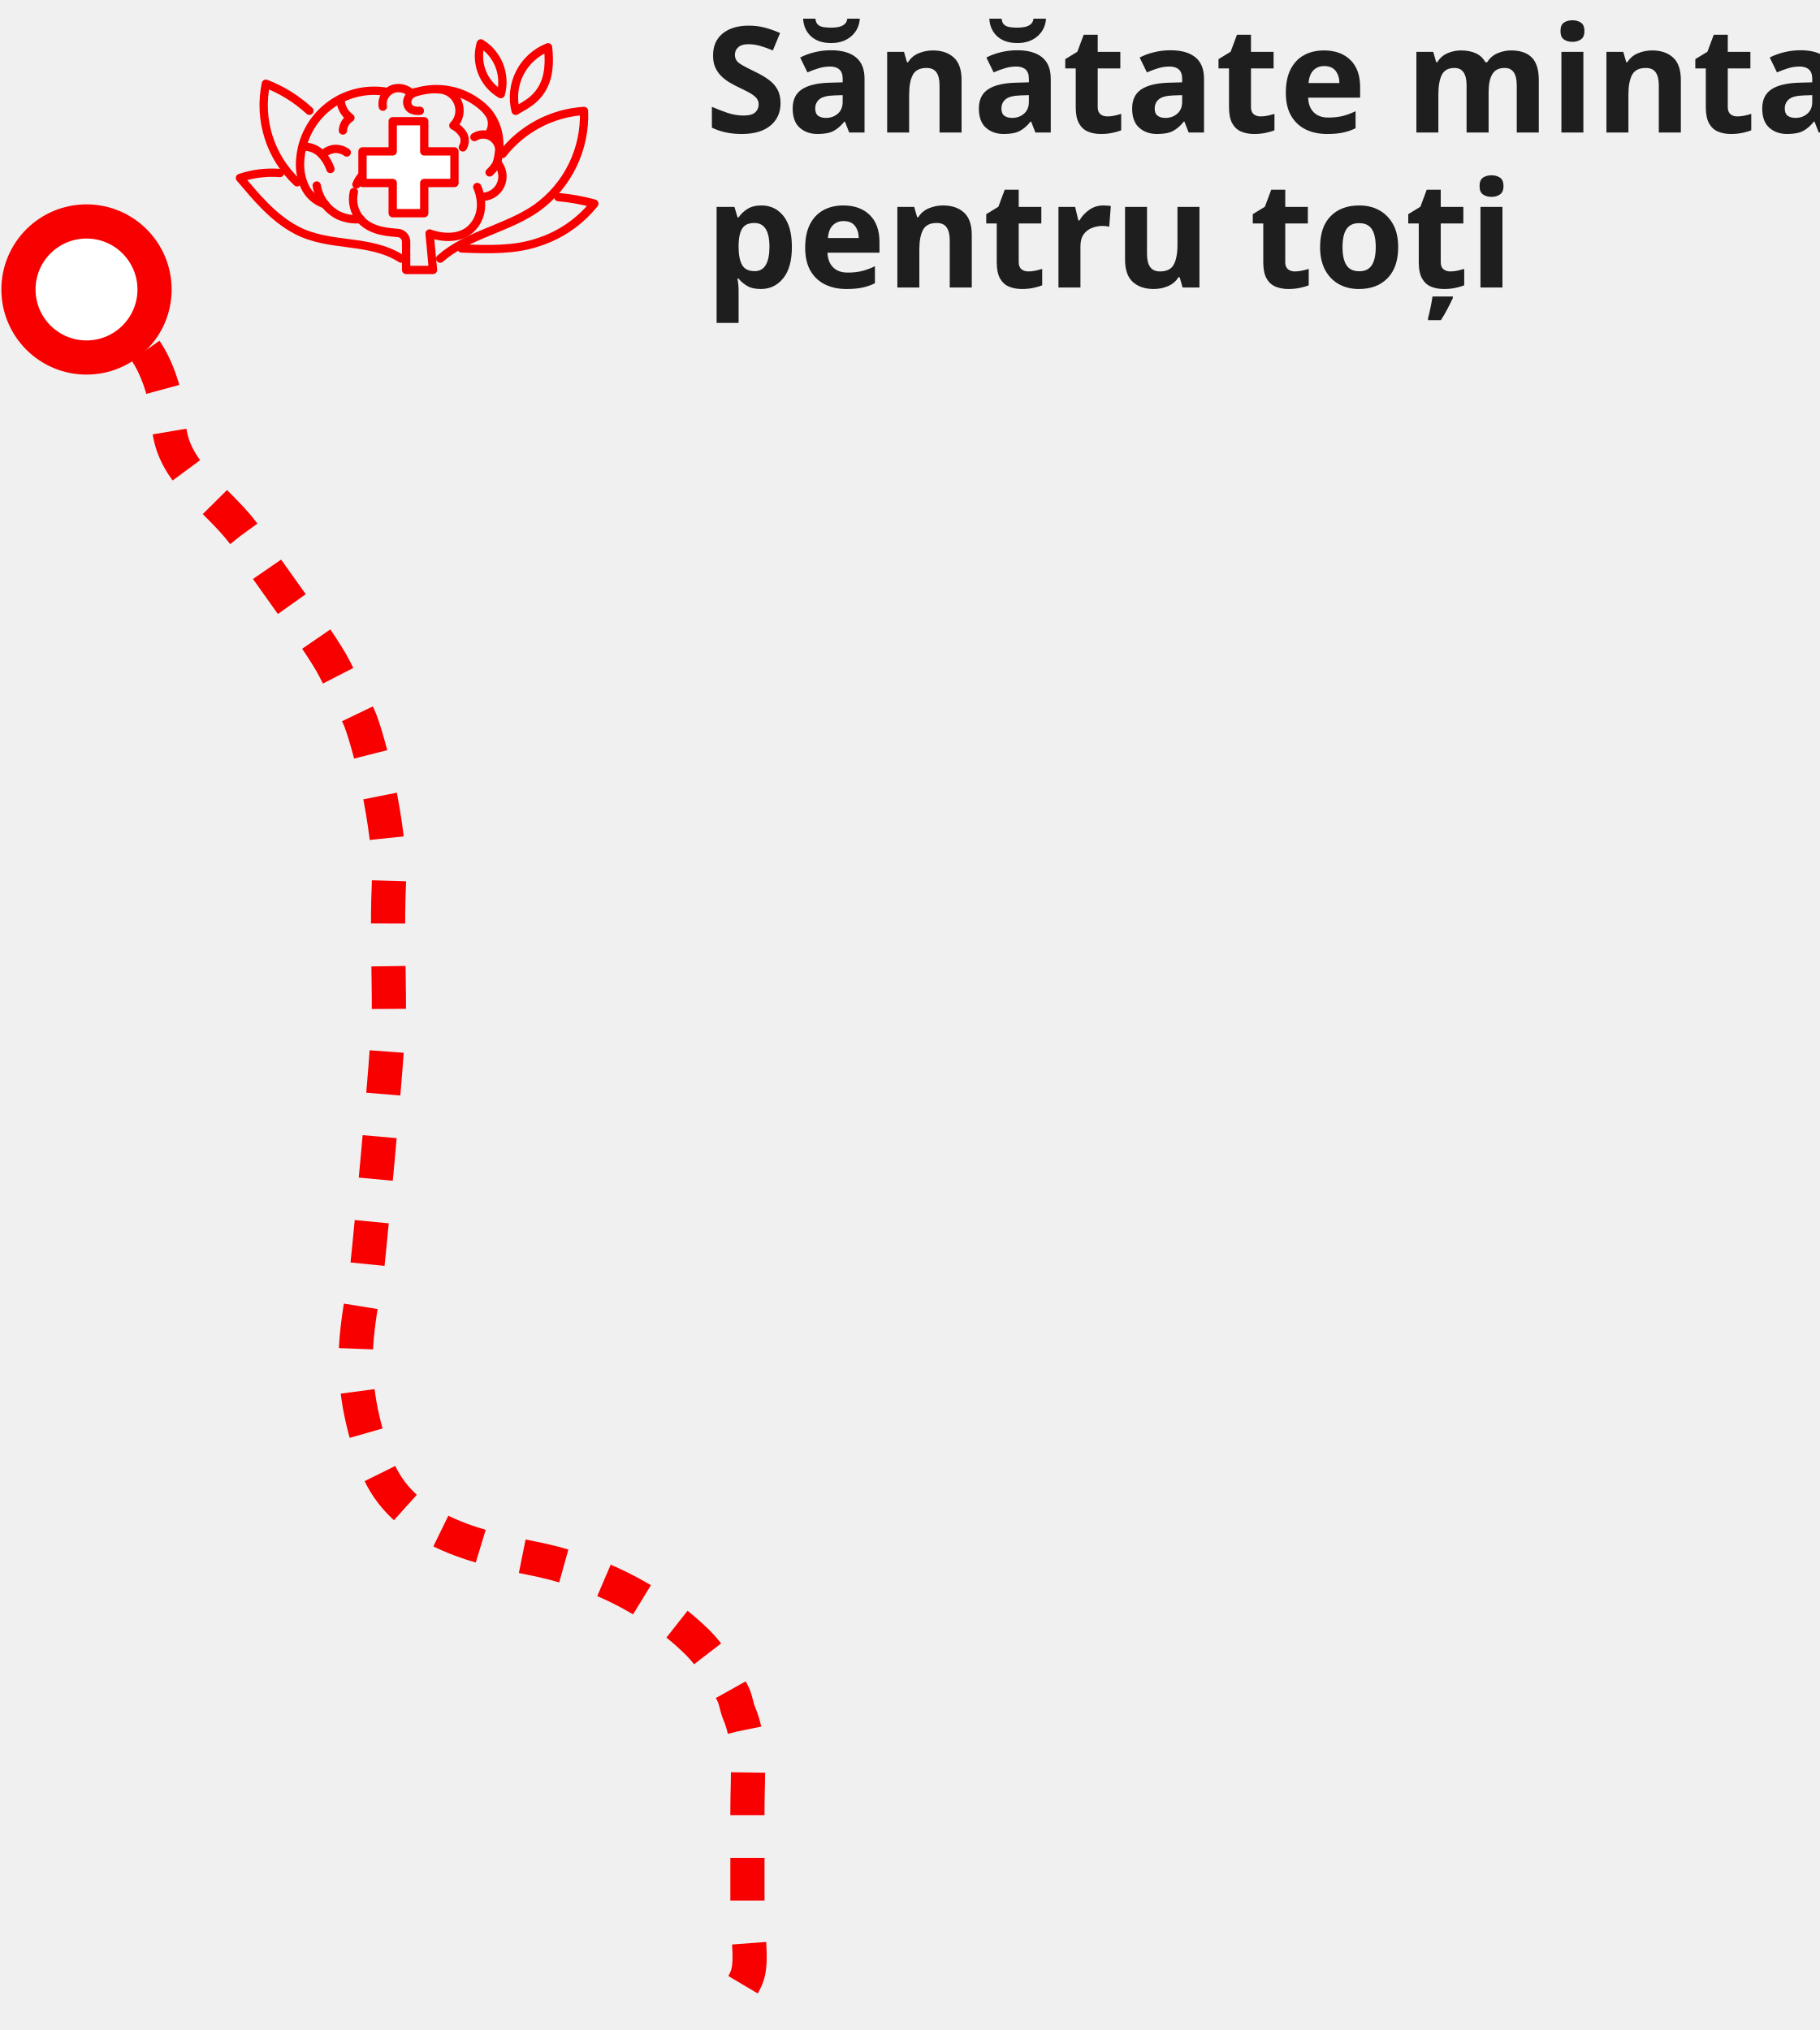
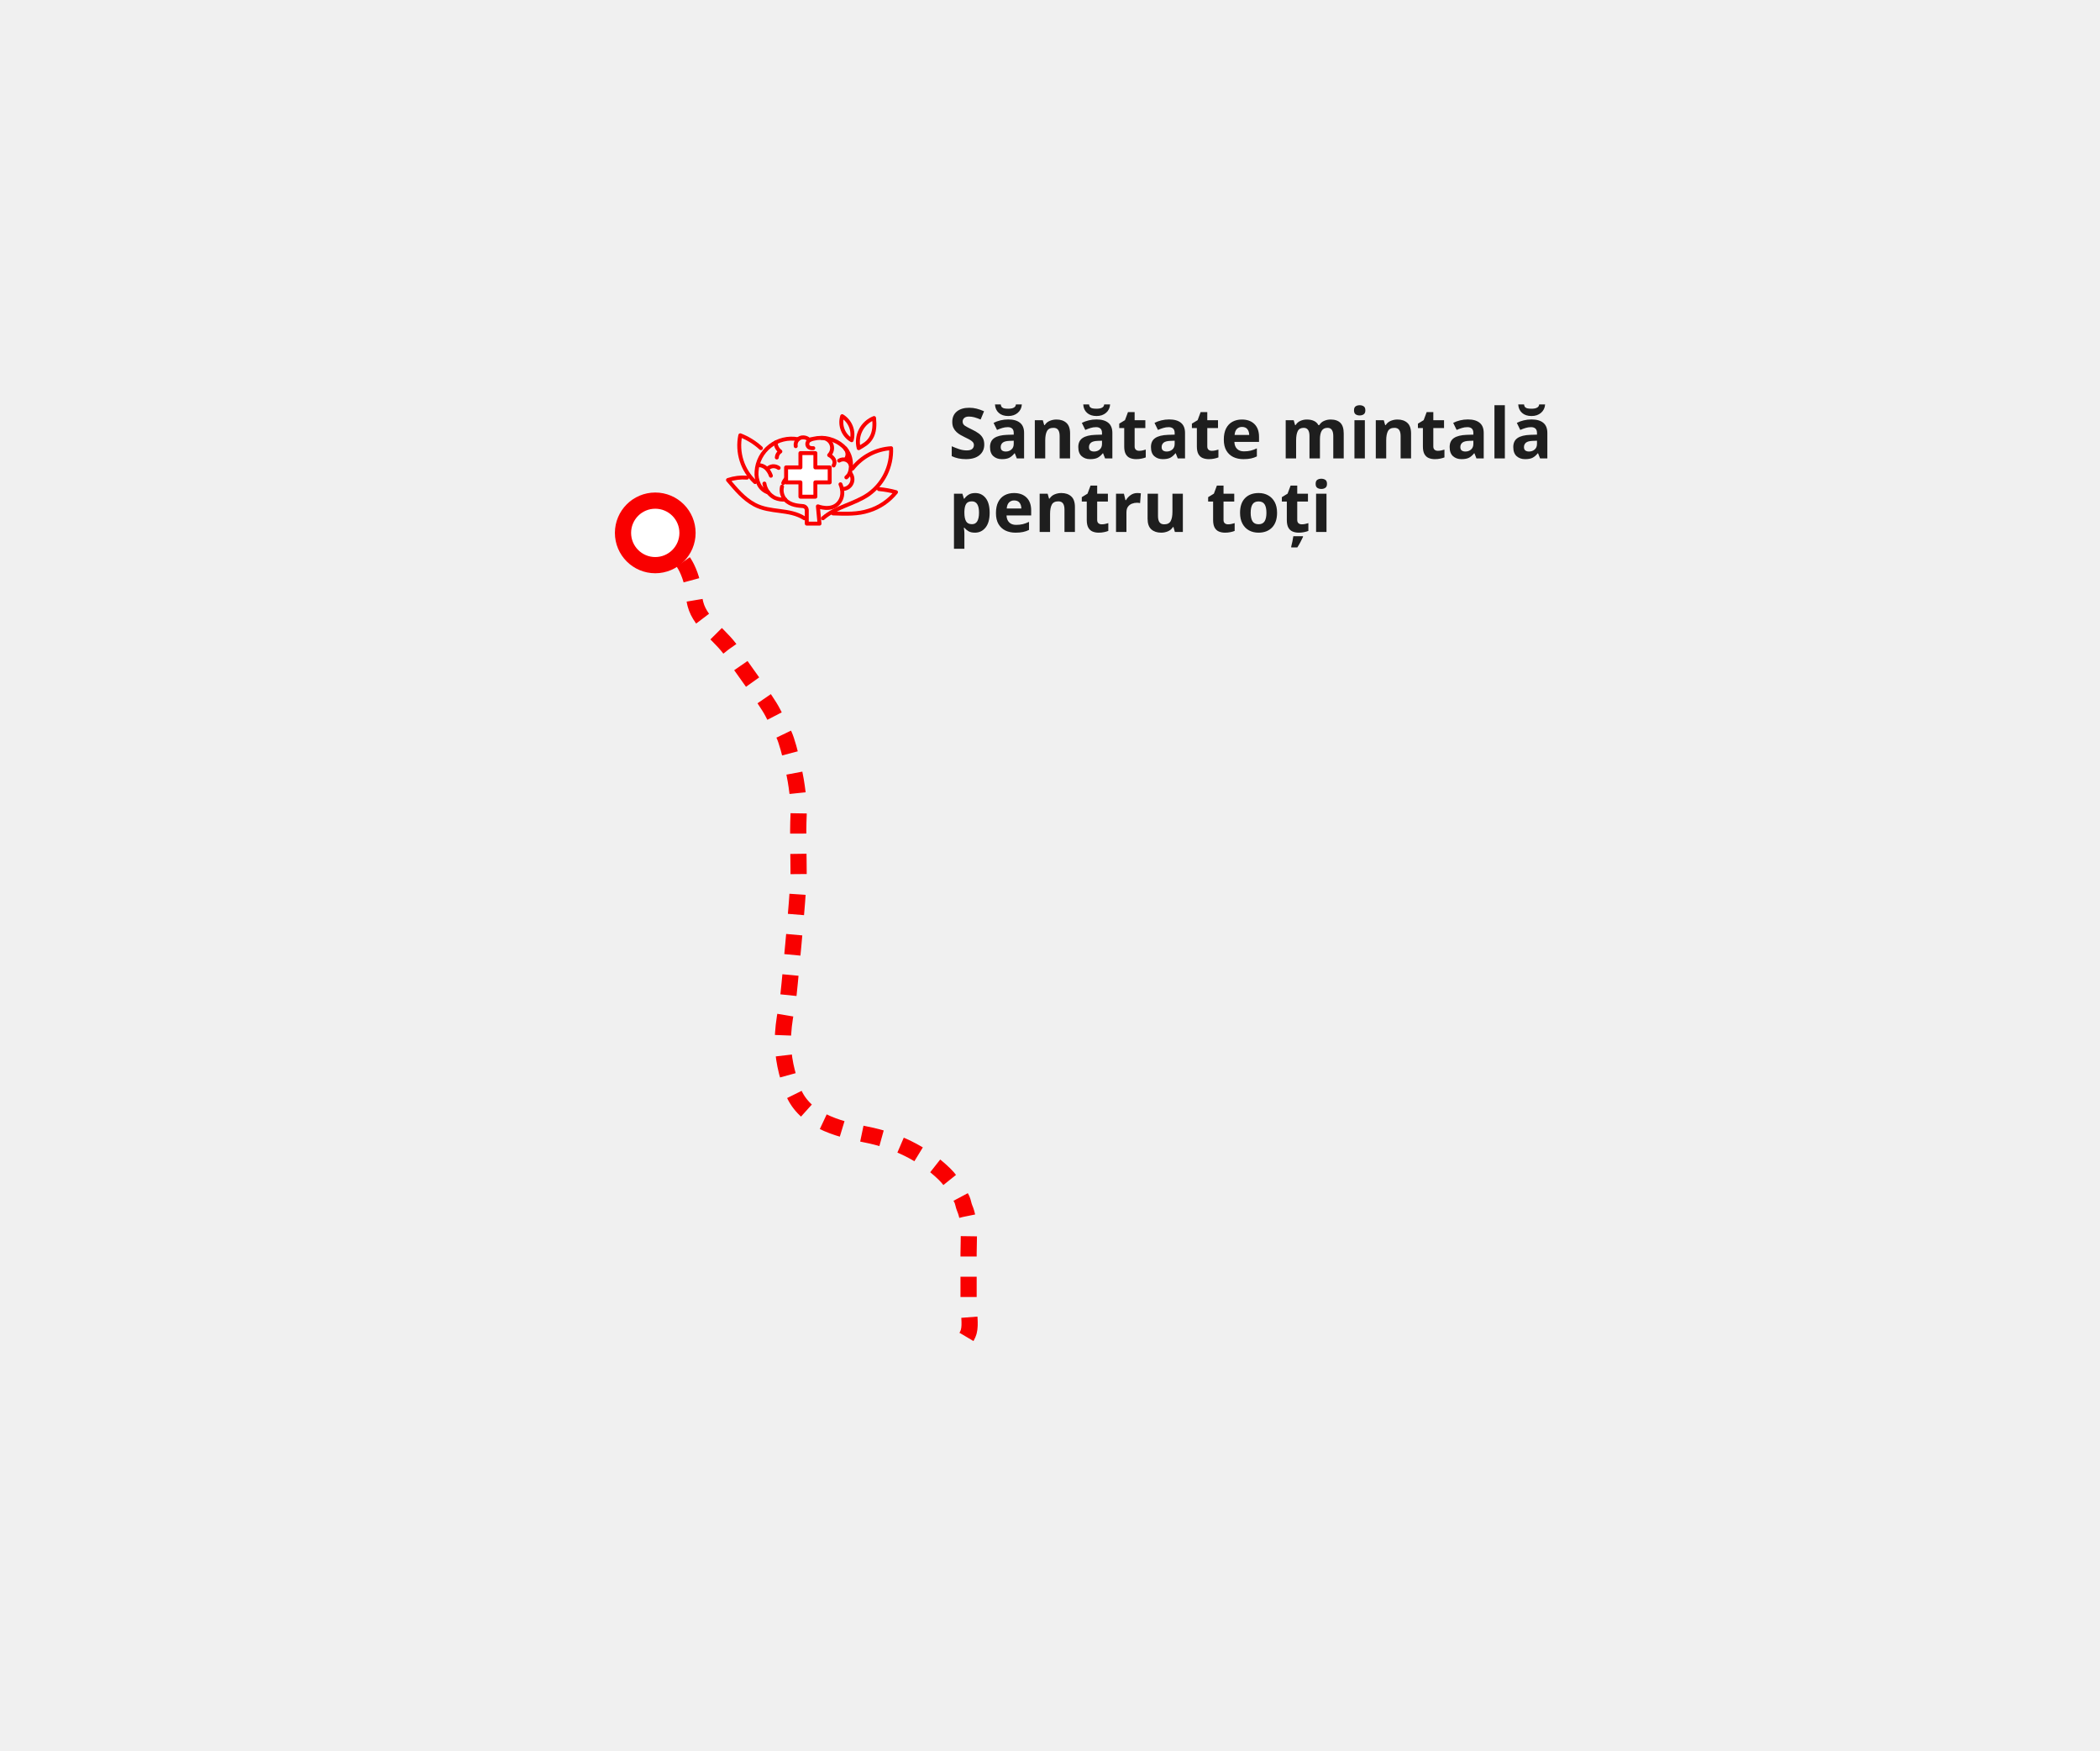
- <svg xmlns="http://www.w3.org/2000/svg" width="493" height="550" viewBox="0 0 493 550" fill="none">
-   <path d="M21.705 80.381C29.404 85.119 37.077 89.659 41.371 98.345C42.728 101.083 43.764 103.995 44.48 106.956C45.442 110.953 45.368 115.123 46.38 119.096C49.489 131.039 62.641 137.676 68.464 148.385C71.005 153.048 86.846 173.677 90.523 181.005C92.596 185.126 95.088 189.616 97.136 194.058C99.653 199.486 106.043 224.383 105.352 239.41C104.834 250.711 105.352 262.037 105.352 273.363C105.352 284.565 99.43 344.623 99.209 345.758C98.024 351.779 96.815 358.564 96.47 364.684C95.705 378.354 99.184 388.717 101.429 395.527C107.425 413.786 127.362 418.919 143.968 422.151C160.229 425.31 176.243 432.663 188.605 444.655C191.27 447.221 193.466 450.305 195.292 453.537C196.328 455.388 197.759 457.214 198.648 459.139C199.363 460.668 199.561 462.618 200.202 464.098C203.558 471.895 202.472 481.099 202.472 490.031C202.472 499.753 202.472 509.475 202.472 519.222C202.472 523.762 203.755 530.449 202.571 534.791C201.609 538.345 197.981 542.144 196.328 545.772C196.081 546.315 195.835 546.833 195.613 547.351" stroke="#F90000" stroke-width="9.258" stroke-miterlimit="10" stroke-linejoin="round" stroke-dasharray="11.57 11.57" />
-   <path d="M23.432 96.864C33.612 96.864 41.864 88.612 41.864 78.432C41.864 68.252 33.612 60 23.432 60C13.252 60 5 68.252 5 78.432C5 88.612 13.252 96.864 23.432 96.864Z" fill="white" stroke="#F90000" stroke-width="9.258" stroke-miterlimit="10" stroke-linecap="round" stroke-linejoin="round" />
-   <text fill="#1E1E1E" xml:space="preserve" style="white-space: pre" font-family="Titillium Web" font-size="40" font-weight="600" letter-spacing="0px">
-     <tspan x="191" y="35.9">Sănătate mintală+ <svg xmlns="http://www.w3.org/2000/svg" width="1200" height="1000" viewBox="0 0 1200 1000" fill="none">
+   <g id="segment-health-06-sanatate-mentala-pentru-toti">
+     <g id="Group 1184">
+       <g id="Group 1132">
+         <path id="Vector" d="M372.705 306.381C380.404 311.119 388.077 315.659 392.371 324.345C393.728 327.083 394.764 329.995 395.48 332.956C396.442 336.953 396.368 341.123 397.38 345.096C400.489 357.039 413.64 363.676 419.464 374.385C422.005 379.048 437.846 399.677 441.523 407.005C443.596 411.126 446.088 415.616 448.136 420.058C450.653 425.486 457.043 450.383 456.352 465.41C455.834 476.711 456.352 488.037 456.352 499.363C456.352 510.565 450.431 570.623 450.208 571.758C449.024 577.779 447.815 584.564 447.47 590.684C446.705 604.354 450.184 614.717 452.429 621.527C458.425 639.786 478.362 644.919 494.968 648.151C511.229 651.31 527.243 658.663 539.605 670.655C542.27 673.221 544.466 676.305 546.292 679.537C547.328 681.388 548.759 683.214 549.648 685.139C550.363 686.668 550.561 688.618 551.202 690.098C554.558 697.895 553.472 707.099 553.472 716.031C553.472 725.753 553.472 735.475 553.472 745.222C553.472 749.762 554.755 756.449 553.571 760.791C552.609 764.345 548.981 768.144 547.328 771.772C547.081 772.315 546.835 772.833 546.613 773.351" stroke="#F90000" stroke-width="9.258" stroke-miterlimit="10" stroke-linejoin="round" stroke-dasharray="11.57 11.57" />
+         <path id="Vector_2" d="M374.432 322.864C384.612 322.864 392.864 314.612 392.864 304.432C392.864 294.252 384.612 286 374.432 286C364.252 286 356 294.252 356 304.432C356 314.612 364.252 322.864 374.432 322.864Z" fill="white" stroke="#F90000" stroke-width="9.258" stroke-miterlimit="10" stroke-linecap="round" stroke-linejoin="round" />
+       </g>
+       <text id="SÄnÄtate mintalÄ â¨pentru toÈi" fill="#1E1E1E" xml:space="preserve" style="white-space: pre" font-family="Titillium Web" font-size="40" font-weight="600" letter-spacing="0px">
+         <tspan x="542" y="261.9">Sănătate mintală </tspan>
-     <tspan x="191" y="77.9">pentru toți</tspan>
-   </text>
-   <path d="M95.871 52.005C95.56 53.301 95.561 54.653 95.875 55.949C96.189 57.245 96.805 58.447 97.674 59.458C100.79 62.917 105.829 62.887 108.005 63.14C108.579 63.237 109.098 63.538 109.468 63.987C109.837 64.436 110.032 65.003 110.017 65.585V73.143H117.292L116.368 63.26C116.368 63.26 123.821 66.241 128.055 61.5C132.288 56.76 129.277 50.663 129.277 50.663" stroke="#F90000" stroke-width="2.25" stroke-linecap="round" stroke-linejoin="round" />
-   <path d="M130.158 53.317C131.268 53.403 132.379 53.152 133.345 52.597C134.31 52.041 135.086 51.206 135.569 50.203C136.053 49.199 136.221 48.073 136.054 46.971C135.886 45.87 135.39 44.845 134.63 44.03C134.63 44.03 138.058 33.774 129.144 27.633C126.616 25.836 123.685 24.69 120.61 24.295C117.534 23.899 114.409 24.268 111.509 25.367C110.914 24.762 110.175 24.317 109.362 24.075C108.549 23.832 107.687 23.8 106.858 23.98C105.806 24.246 104.895 24.903 104.311 25.817C103.727 26.731 103.513 27.833 103.713 28.9" stroke="#F90000" stroke-width="2.25" stroke-linecap="round" stroke-linejoin="round" />
-   <path d="M85.798 50.259C86.079 51.99 86.765 53.63 87.802 55.045C88.838 56.459 90.195 57.608 91.761 58.398C93.634 59.22 95.685 59.559 97.723 59.382" stroke="#F90000" stroke-width="2.25" stroke-linecap="round" stroke-linejoin="round" />
-   <path d="M96.559 49.961C97.051 48.724 97.845 47.63 98.868 46.778C99.891 45.927 101.111 45.345 102.417 45.086C104.367 44.885 106.333 44.915 108.275 45.175C109.248 45.302 110.235 45.235 111.182 44.979C112.128 44.724 113.015 44.284 113.791 43.685" stroke="#F90000" stroke-width="2.25" stroke-linecap="round" stroke-linejoin="round" />
-   <path d="M82.083 39.734C82.974 39.691 83.865 39.833 84.699 40.152C85.532 40.47 86.291 40.957 86.928 41.582C88.087 42.776 88.968 44.212 89.507 45.786" stroke="#F90000" stroke-width="2.25" stroke-linecap="round" stroke-linejoin="round" />
-   <path d="M92.249 26.81C92.257 27.812 92.504 28.799 92.968 29.687C93.432 30.576 94.1 31.342 94.918 31.923C94.329 32.29 93.838 32.793 93.485 33.389C93.132 33.986 92.928 34.659 92.89 35.351" stroke="#F90000" stroke-width="2.25" stroke-linecap="round" stroke-linejoin="round" />
-   <path d="M87.494 41.836C88.335 41.001 89.433 40.476 90.61 40.345C91.796 40.275 92.971 40.617 93.934 41.314" stroke="#F90000" stroke-width="2.25" stroke-linecap="round" stroke-linejoin="round" />
-   <path d="M118.502 24.201C119.658 24.155 120.8 24.458 121.781 25.071C122.762 25.683 123.535 26.578 124 27.637C124.465 28.695 124.6 29.87 124.388 31.007C124.176 32.144 123.626 33.19 122.81 34.01C123.908 34.55 124.828 35.393 125.463 36.44C125.755 36.978 125.9 37.584 125.884 38.196C125.868 38.807 125.692 39.405 125.374 39.928" stroke="#F90000" stroke-width="2.25" stroke-linecap="round" stroke-linejoin="round" />
-   <path d="M114.922 41.017H123.106V49.573H114.922V57.757H106.38V49.573H98.196V41.017H106.38V32.848H114.922V41.017Z" fill="white" stroke="#F90000" stroke-width="2.25" stroke-linecap="round" stroke-linejoin="round" />
-   <path d="M132.632 46.713C133.523 45.925 134.248 44.967 134.764 43.895" stroke="#F90000" stroke-width="2.25" stroke-linecap="round" stroke-linejoin="round" />
-   <path d="M132.005 30.208C132.771 31.053 133.219 32.14 133.271 33.28C133.322 34.42 132.975 35.543 132.288 36.454" stroke="#F90000" stroke-width="2.25" stroke-linecap="round" stroke-linejoin="round" />
-   <path d="M128.519 37.143C129.101 36.767 129.764 36.535 130.454 36.465C131.144 36.395 131.841 36.49 132.487 36.741C133.133 36.993 133.71 37.395 134.171 37.913C134.631 38.431 134.963 39.051 135.137 39.722" stroke="#F90000" stroke-width="2.25" stroke-linecap="round" stroke-linejoin="round" />
-   <path d="M112.345 25.005C111.891 25.164 111.48 25.426 111.144 25.77C110.808 26.114 110.556 26.53 110.407 26.988C110.269 27.449 110.275 27.942 110.424 28.4C110.573 28.858 110.858 29.26 111.242 29.552C112.004 29.959 112.874 30.12 113.731 30.014" stroke="#F90000" stroke-width="2.25" stroke-linecap="round" stroke-linejoin="round" />
-   <path d="M104.967 24.915C102.184 24.402 99.323 24.484 96.573 25.156C93.824 25.828 91.247 27.074 89.014 28.813C86.781 30.552 84.941 32.745 83.615 35.246C82.29 37.747 81.51 40.501 81.325 43.325C81.103 45.819 81.539 48.328 82.592 50.6C83.127 51.729 83.891 52.735 84.835 53.554C85.78 54.373 86.884 54.986 88.078 55.355" stroke="#F90000" stroke-width="2.25" stroke-linecap="round" stroke-linejoin="round" />
-   <path d="M136.121 41.716C138.768 38.323 142.105 35.53 145.91 33.521C149.715 31.512 153.903 30.332 158.198 30.059C158.404 35.183 157.328 40.279 155.069 44.883C152.81 49.487 149.438 53.456 145.259 56.429C137.164 62.019 126.61 63.569 119.246 70.069" stroke="#F90000" stroke-width="2.25" stroke-linecap="round" stroke-linejoin="round" />
-   <path d="M151.235 53.405C154.537 53.692 157.805 54.281 161 55.164C157.001 60.168 151.589 63.851 145.466 65.733C139.325 67.761 132.632 67.612 125.029 67.313" stroke="#F90000" stroke-width="2.25" stroke-linecap="round" stroke-linejoin="round" />
-   <path d="M80.486 49.395C76.903 46.042 74.242 41.823 72.76 37.145C71.277 32.467 71.022 27.487 72.019 22.682C76.376 24.362 80.377 26.85 83.81 30.016" stroke="#F90000" stroke-width="2.25" stroke-linecap="round" stroke-linejoin="round" />
-   <path d="M75.852 46.874C72.181 46.58 68.489 47.036 65 48.215C69.547 53.552 73.944 58.949 80.16 62.273C89.209 67.147 100.016 64.524 108.662 70.069" stroke="#F90000" stroke-width="2.25" stroke-linecap="round" stroke-linejoin="round" />
-   <path d="M139.685 30.032C138.794 26.585 139.194 22.931 140.812 19.759C142.429 16.587 145.152 14.117 148.465 12.815C148.882 16.795 148.793 20.909 146.676 24.293C144.858 27.2 142.651 28.288 139.685 30.032Z" stroke="#F90000" stroke-width="2.25" stroke-linecap="round" stroke-linejoin="round" />
-   <path d="M135.659 25.498C133.344 24.148 131.551 22.058 130.569 19.565C129.588 17.071 129.474 14.32 130.248 11.754C132.515 13.152 134.268 15.246 135.243 17.724C136.219 20.203 136.365 22.93 135.659 25.498Z" stroke="#F90000" stroke-width="2.25" stroke-linecap="round" stroke-linejoin="round" />
+         <tspan x="542" y="303.9">pentru toți</tspan>
+       </text>
+       <g id="icon-sanatate-mentala-pentru-toti 1">
+         <path id="Vector_3" d="M446.871 278.005C446.56 279.301 446.561 280.653 446.875 281.948C447.189 283.244 447.805 284.447 448.674 285.458C451.79 288.917 456.829 288.887 459.005 289.14C459.579 289.237 460.098 289.538 460.468 289.987C460.837 290.436 461.032 291.003 461.017 291.585V299.143H468.292L467.368 289.259C467.368 289.259 474.821 292.241 479.055 287.5C483.288 282.76 480.277 276.663 480.277 276.663" stroke="#F90000" stroke-width="2.25" stroke-linecap="round" stroke-linejoin="round" />
+         <path id="Vector_4" d="M481.158 279.317C482.268 279.403 483.379 279.152 484.345 278.597C485.31 278.041 486.086 277.206 486.569 276.203C487.053 275.199 487.221 274.073 487.054 272.971C486.886 271.87 486.39 270.845 485.63 270.03C485.63 270.03 489.058 259.774 480.144 253.632C477.616 251.836 474.685 250.69 471.61 250.295C468.534 249.9 465.409 250.268 462.509 251.367C461.914 250.761 461.175 250.317 460.362 250.075C459.549 249.832 458.687 249.8 457.858 249.98C456.806 250.246 455.895 250.903 455.311 251.817C454.727 252.731 454.513 253.833 454.713 254.9" stroke="#F90000" stroke-width="2.25" stroke-linecap="round" stroke-linejoin="round" />
+         <path id="Vector_5" d="M436.798 276.259C437.079 277.99 437.765 279.63 438.802 281.045C439.838 282.459 441.195 283.608 442.761 284.398C444.634 285.22 446.685 285.559 448.723 285.382" stroke="#F90000" stroke-width="2.25" stroke-linecap="round" stroke-linejoin="round" />
+         <path id="Vector_6" d="M447.559 275.961C448.051 274.724 448.845 273.63 449.868 272.778C450.891 271.927 452.111 271.345 453.417 271.086C455.367 270.885 457.333 270.915 459.275 271.175C460.248 271.302 461.235 271.235 462.182 270.979C463.128 270.724 464.015 270.284 464.791 269.685" stroke="#F90000" stroke-width="2.25" stroke-linecap="round" stroke-linejoin="round" />
+         <path id="Vector_7" d="M433.083 265.734C433.974 265.691 434.865 265.833 435.699 266.152C436.532 266.47 437.291 266.957 437.928 267.582C439.087 268.776 439.967 270.212 440.507 271.786" stroke="#F90000" stroke-width="2.25" stroke-linecap="round" stroke-linejoin="round" />
+         <path id="Vector_8" d="M443.249 252.81C443.257 253.812 443.504 254.798 443.968 255.687C444.432 256.576 445.1 257.342 445.918 257.923C445.329 258.29 444.838 258.793 444.485 259.39C444.133 259.986 443.928 260.659 443.89 261.351" stroke="#F90000" stroke-width="2.25" stroke-linecap="round" stroke-linejoin="round" />
+         <path id="Vector_9" d="M438.494 267.836C439.335 267.001 440.433 266.476 441.61 266.345C442.796 266.275 443.97 266.617 444.934 267.314" stroke="#F90000" stroke-width="2.25" stroke-linecap="round" stroke-linejoin="round" />
+         <path id="Vector_10" d="M469.502 250.201C470.658 250.155 471.8 250.458 472.781 251.071C473.762 251.683 474.535 252.578 475 253.636C475.465 254.695 475.6 255.87 475.388 257.007C475.176 258.143 474.626 259.19 473.81 260.01C474.908 260.55 475.828 261.393 476.463 262.439C476.755 262.978 476.9 263.583 476.884 264.195C476.868 264.808 476.692 265.405 476.374 265.928" stroke="#F90000" stroke-width="2.25" stroke-linecap="round" stroke-linejoin="round" />
+         <path id="Vector_11" d="M465.922 267.017H474.106V275.573H465.922V283.757H457.38V275.573H449.196V267.017H457.38V258.848H465.922V267.017Z" fill="white" stroke="#F90000" stroke-width="2.25" stroke-linecap="round" stroke-linejoin="round" />
+         <path id="Vector_12" d="M483.632 272.713C484.523 271.925 485.248 270.967 485.764 269.896" stroke="#F90000" stroke-width="2.25" stroke-linecap="round" stroke-linejoin="round" />
+         <path id="Vector_13" d="M483.005 256.208C483.771 257.053 484.219 258.14 484.271 259.28C484.322 260.42 483.975 261.543 483.288 262.454" stroke="#F90000" stroke-width="2.25" stroke-linecap="round" stroke-linejoin="round" />
+         <path id="Vector_14" d="M479.519 263.143C480.101 262.767 480.764 262.534 481.454 262.465C482.144 262.395 482.841 262.49 483.487 262.741C484.133 262.993 484.71 263.395 485.171 263.913C485.631 264.431 485.963 265.051 486.137 265.722" stroke="#F90000" stroke-width="2.25" stroke-linecap="round" stroke-linejoin="round" />
+         <path id="Vector_15" d="M463.345 251.005C462.891 251.164 462.48 251.426 462.144 251.77C461.808 252.114 461.556 252.53 461.407 252.987C461.269 253.449 461.275 253.942 461.424 254.4C461.573 254.858 461.858 255.26 462.242 255.552C463.004 255.959 463.874 256.12 464.731 256.014" stroke="#F90000" stroke-width="2.25" stroke-linecap="round" stroke-linejoin="round" />
+         <path id="Vector_16" d="M455.967 250.915C453.184 250.402 450.323 250.484 447.573 251.156C444.824 251.828 442.247 253.074 440.014 254.813C437.781 256.553 435.941 258.745 434.616 261.246C433.29 263.747 432.51 266.501 432.325 269.325C432.102 271.819 432.539 274.328 433.592 276.6C434.127 277.729 434.891 278.735 435.835 279.554C436.78 280.373 437.884 280.986 439.078 281.355" stroke="#F90000" stroke-width="2.25" stroke-linecap="round" stroke-linejoin="round" />
+         <path id="Vector_17" d="M487.121 267.716C489.768 264.323 493.105 261.53 496.91 259.521C500.715 257.512 504.903 256.332 509.198 256.059C509.404 261.183 508.328 266.279 506.069 270.883C503.81 275.487 500.438 279.456 496.259 282.429C488.164 288.019 477.61 289.569 470.246 296.069" stroke="#F90000" stroke-width="2.25" stroke-linecap="round" stroke-linejoin="round" />
+         <path id="Vector_18" d="M502.235 279.405C505.537 279.692 508.805 280.281 512 281.164C508.001 286.168 502.589 289.851 496.466 291.733C490.325 293.761 483.632 293.611 476.029 293.313" stroke="#F90000" stroke-width="2.25" stroke-linecap="round" stroke-linejoin="round" />
+         <path id="Vector_19" d="M431.486 275.395C427.903 272.042 425.242 267.823 423.76 263.145C422.277 258.467 422.022 253.487 423.019 248.682C427.376 250.362 431.377 252.85 434.81 256.016" stroke="#F90000" stroke-width="2.25" stroke-linecap="round" stroke-linejoin="round" />
+         <path id="Vector_20" d="M426.852 272.874C423.181 272.58 419.489 273.036 416 274.215C420.547 279.552 424.944 284.949 431.16 288.273C440.209 293.147 451.016 290.524 459.662 296.069" stroke="#F90000" stroke-width="2.25" stroke-linecap="round" stroke-linejoin="round" />
+         <path id="Vector_21" d="M490.685 256.032C489.794 252.585 490.194 248.931 491.812 245.759C493.429 242.587 496.152 240.117 499.465 238.814C499.882 242.795 499.793 246.909 497.676 250.293C495.858 253.2 493.651 254.288 490.685 256.032Z" stroke="#F90000" stroke-width="2.25" stroke-linecap="round" stroke-linejoin="round" />
+         <path id="Vector_22" d="M486.659 251.498C484.344 250.148 482.551 248.058 481.569 245.565C480.588 243.071 480.474 240.32 481.248 237.754C483.515 239.151 485.268 241.246 486.243 243.724C487.219 246.203 487.365 248.93 486.659 251.498Z" stroke="#F90000" stroke-width="2.25" stroke-linecap="round" stroke-linejoin="round" />
+       </g>
+     </g>
+   </g>
</svg>
